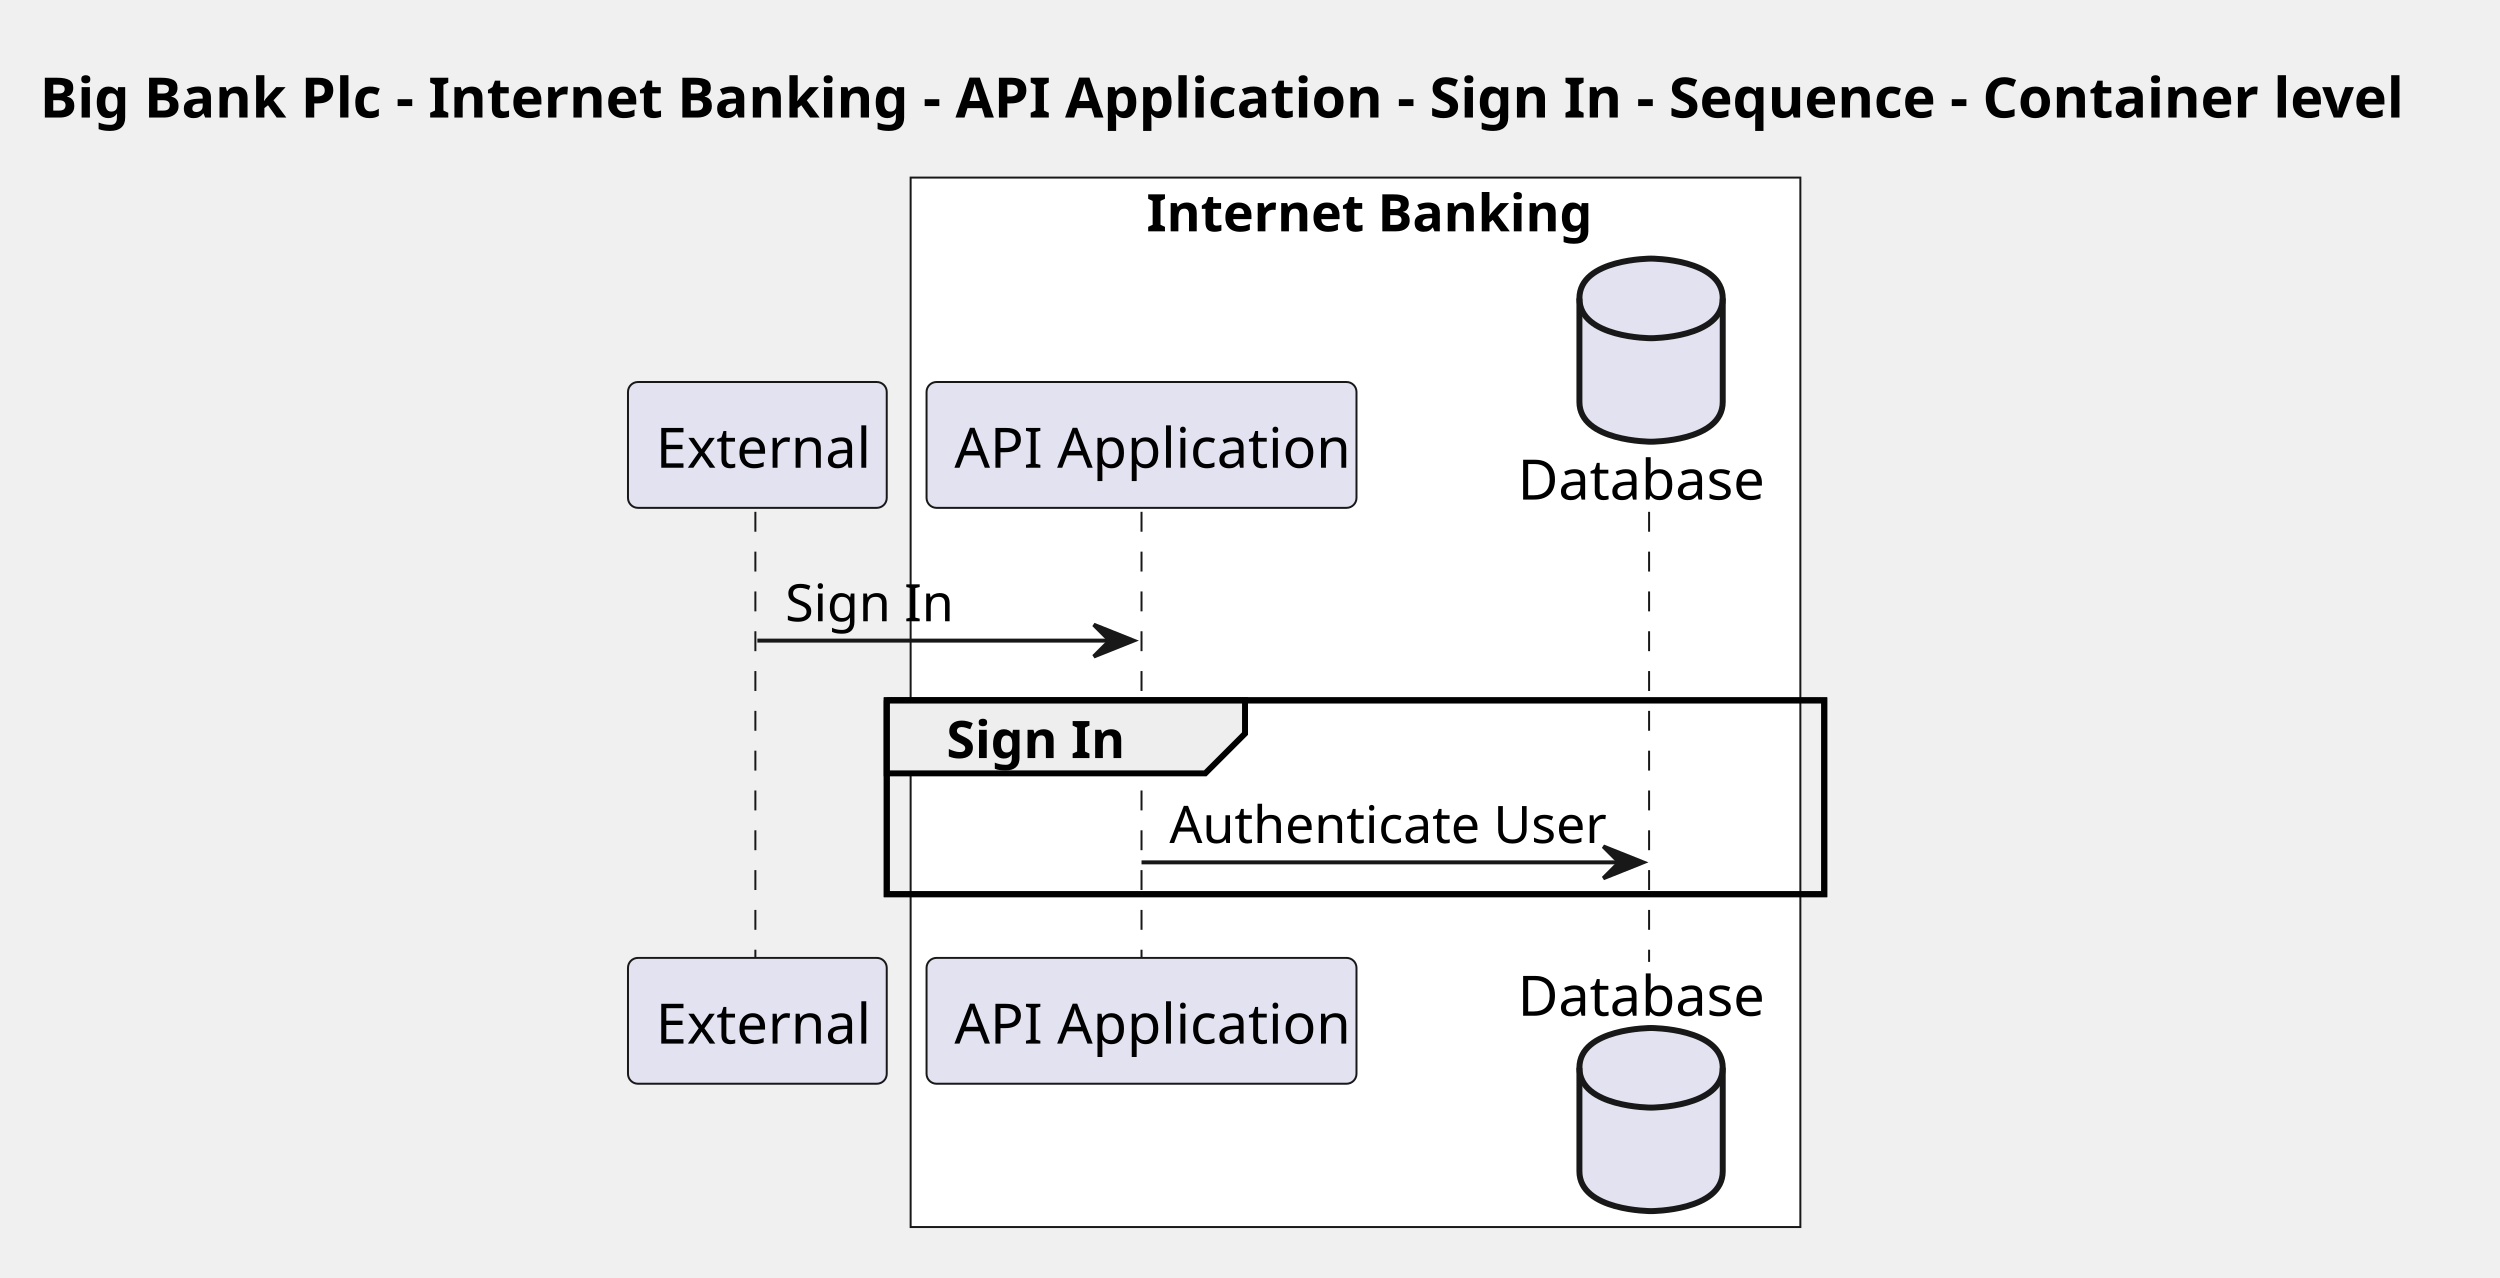
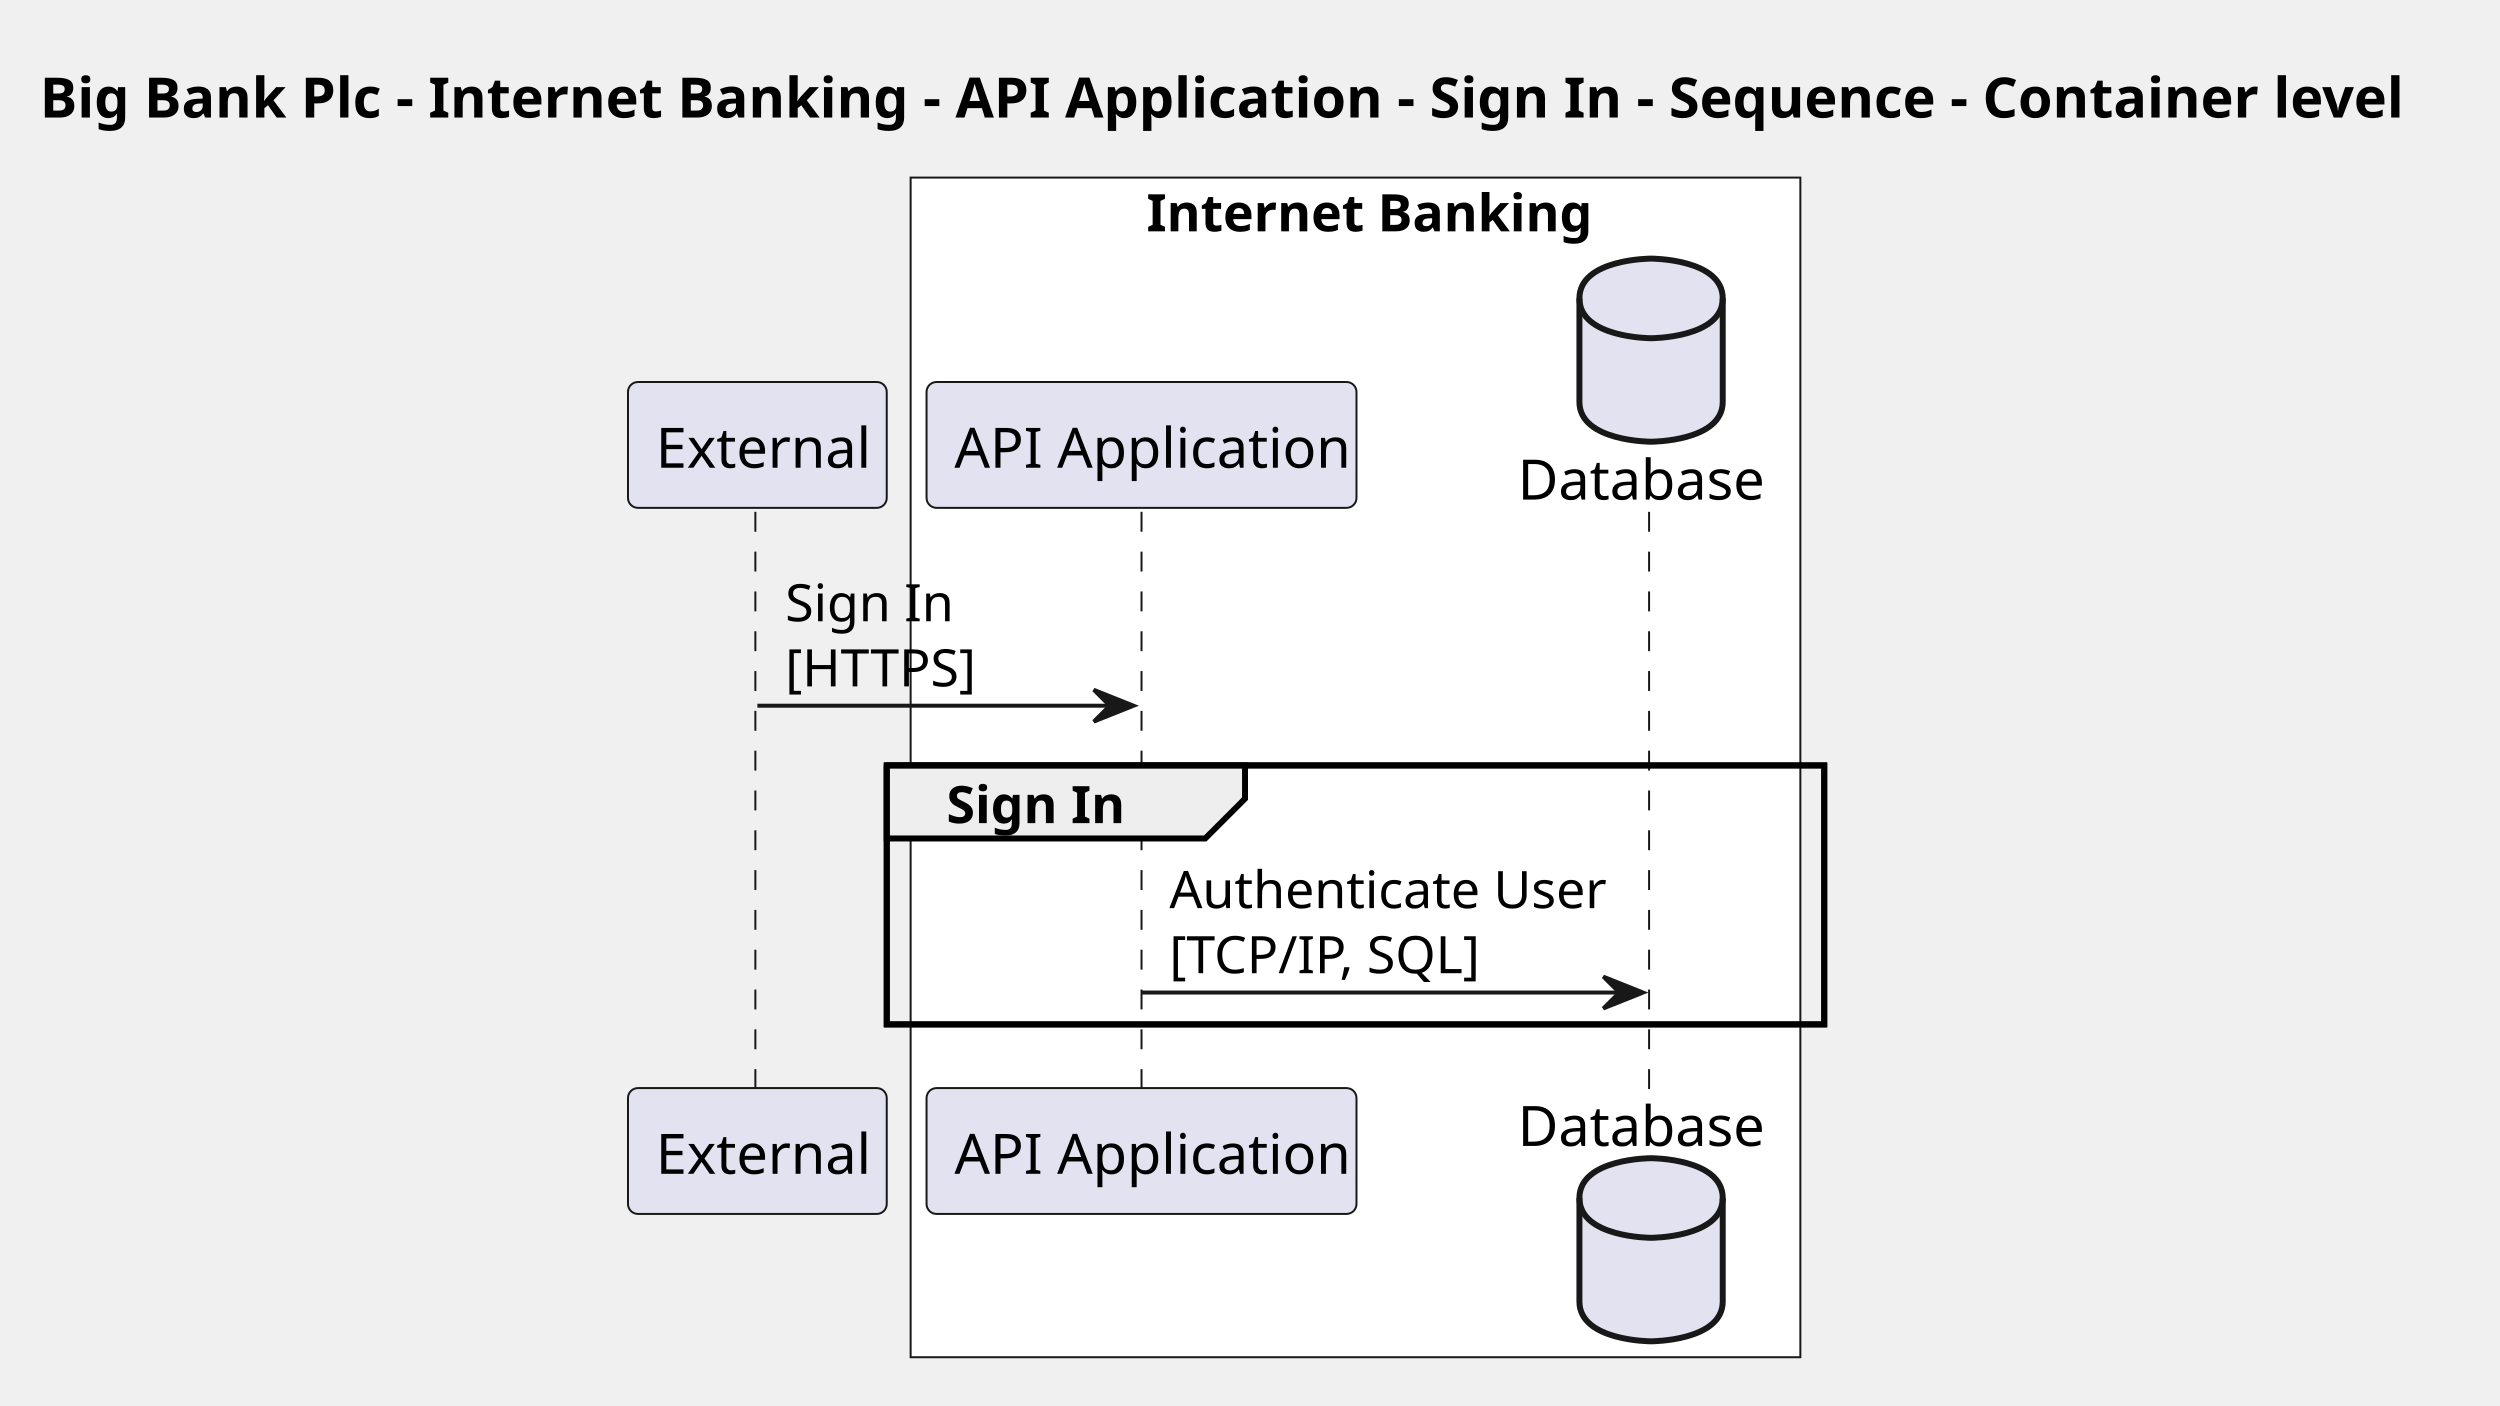
- <svg xmlns="http://www.w3.org/2000/svg" contentStyleType="text/css" height="321px" preserveAspectRatio="none" style="width:628px;height:321px;background:#FFFFFF;" version="1.1" viewBox="0 0 628 321" width="628px" zoomAndPan="magnify">
+ <svg xmlns="http://www.w3.org/2000/svg" contentStyleType="text/css" height="353px" preserveAspectRatio="none" style="width:628px;height:353px;background:#FFFFFF;" version="1.1" viewBox="0 0 628 353" width="628px" zoomAndPan="magnify">
  <defs />
  <g>
    <text fill="#000000" font-family="sans-serif" font-size="14" font-weight="bold" lengthAdjust="spacing" textLength="600" x="10" y="29.533">Big Bank Plc - Internet Banking - API Application - Sign In - Sequence - Container level</text>
-     <rect fill="#FFFFFF" height="263.625" style="stroke:#181818;stroke-width:0.5;" width="223.5" x="228.75" y="44.609" />
+     <rect fill="#FFFFFF" height="296.328" style="stroke:#181818;stroke-width:0.5;" width="223.5" x="228.75" y="44.609" />
    <text fill="#000000" font-family="sans-serif" font-size="13" font-weight="bold" lengthAdjust="spacing" textLength="105" x="288" y="58.105">Internet Banking</text>
-     <rect fill="none" height="48.703" style="stroke:#000000;stroke-width:1.5;" width="235.5" x="222.75" y="175.922" />
-     <line style="stroke:#181818;stroke-width:0.5;stroke-dasharray:5.0,5.0;" x1="189.75" x2="189.75" y1="128.57" y2="241.625" />
-     <line style="stroke:#181818;stroke-width:0.5;stroke-dasharray:5.0,5.0;" x1="286.75" x2="286.75" y1="128.57" y2="241.625" />
-     <line style="stroke:#181818;stroke-width:0.5;stroke-dasharray:5.0,5.0;" x1="414.25" x2="414.25" y1="128.57" y2="241.625" />
+     <rect fill="none" height="65.055" style="stroke:#000000;stroke-width:1.5;" width="235.5" x="222.75" y="192.273" />
+     <line style="stroke:#181818;stroke-width:0.5;stroke-dasharray:5.0,5.0;" x1="189.75" x2="189.75" y1="128.57" y2="274.328" />
+     <line style="stroke:#181818;stroke-width:0.5;stroke-dasharray:5.0,5.0;" x1="286.75" x2="286.75" y1="128.57" y2="274.328" />
+     <line style="stroke:#181818;stroke-width:0.5;stroke-dasharray:5.0,5.0;" x1="414.25" x2="414.25" y1="128.57" y2="274.328" />
    <rect fill="#E2E2F0" height="31.609" rx="2.5" ry="2.5" style="stroke:#181818;stroke-width:0.5;" width="65" x="157.75" y="95.961" />
    <text fill="#000000" font-family="sans-serif" font-size="14" lengthAdjust="spacing" textLength="51" x="164.75" y="117.494">External</text>
-     <rect fill="#E2E2F0" height="31.609" rx="2.5" ry="2.5" style="stroke:#181818;stroke-width:0.5;" width="65" x="157.75" y="240.625" />
-     <text fill="#000000" font-family="sans-serif" font-size="14" lengthAdjust="spacing" textLength="51" x="164.75" y="262.158">External</text>
+     <rect fill="#E2E2F0" height="31.609" rx="2.5" ry="2.5" style="stroke:#181818;stroke-width:0.5;" width="65" x="157.75" y="273.328" />
+     <text fill="#000000" font-family="sans-serif" font-size="14" lengthAdjust="spacing" textLength="51" x="164.75" y="294.861">External</text>
    <rect fill="#E2E2F0" height="31.609" rx="2.5" ry="2.5" style="stroke:#181818;stroke-width:0.5;" width="108" x="232.75" y="95.961" />
    <text fill="#000000" font-family="sans-serif" font-size="14" lengthAdjust="spacing" textLength="94" x="239.75" y="117.494">API Application</text>
-     <rect fill="#E2E2F0" height="31.609" rx="2.5" ry="2.5" style="stroke:#181818;stroke-width:0.5;" width="108" x="232.75" y="240.625" />
-     <text fill="#000000" font-family="sans-serif" font-size="14" lengthAdjust="spacing" textLength="94" x="239.75" y="262.158">API Application</text>
+     <rect fill="#E2E2F0" height="31.609" rx="2.5" ry="2.5" style="stroke:#181818;stroke-width:0.5;" width="108" x="232.75" y="273.328" />
+     <text fill="#000000" font-family="sans-serif" font-size="14" lengthAdjust="spacing" textLength="94" x="239.75" y="294.861">API Application</text>
    <text fill="#000000" font-family="sans-serif" font-size="14" lengthAdjust="spacing" textLength="61" x="381.25" y="125.494">Database</text>
    <path d="M396.75,74.961 C396.75,64.961 414.75,64.961 414.75,64.961 C414.75,64.961 432.75,64.961 432.75,74.961 L432.75,100.961 C432.75,110.961 414.75,110.961 414.75,110.961 C414.75,110.961 396.75,110.961 396.75,100.961 L396.75,74.961 " fill="#E2E2F0" style="stroke:#181818;stroke-width:1.5;" />
    <path d="M396.75,74.961 C396.75,84.961 414.75,84.961 414.75,84.961 C414.75,84.961 432.75,84.961 432.75,74.961 " fill="none" style="stroke:#181818;stroke-width:1.5;" />
-     <text fill="#000000" font-family="sans-serif" font-size="14" lengthAdjust="spacing" textLength="61" x="381.25" y="255.158">Database</text>
-     <path d="M396.75,268.234 C396.75,258.234 414.75,258.234 414.75,258.234 C414.75,258.234 432.75,258.234 432.75,268.234 L432.75,294.234 C432.75,304.234 414.75,304.234 414.75,304.234 C414.75,304.234 396.75,304.234 396.75,294.234 L396.75,268.234 " fill="#E2E2F0" style="stroke:#181818;stroke-width:1.5;" />
-     <path d="M396.75,268.234 C396.75,278.234 414.75,278.234 414.75,278.234 C414.75,278.234 432.75,278.234 432.75,268.234 " fill="none" style="stroke:#181818;stroke-width:1.5;" />
-     <polygon fill="#181818" points="274.75,156.922,284.75,160.922,274.75,164.922,278.75,160.922" style="stroke:#181818;stroke-width:1.0;" />
-     <line style="stroke:#181818;stroke-width:1.0;" x1="190.25" x2="280.75" y1="160.922" y2="160.922" />
+     <text fill="#000000" font-family="sans-serif" font-size="14" lengthAdjust="spacing" textLength="61" x="381.25" y="287.861">Database</text>
+     <path d="M396.75,300.938 C396.75,290.938 414.75,290.938 414.75,290.938 C414.75,290.938 432.75,290.938 432.75,300.938 L432.75,326.938 C432.75,336.938 414.75,336.938 414.75,336.938 C414.75,336.938 396.75,336.938 396.75,326.938 L396.75,300.938 " fill="#E2E2F0" style="stroke:#181818;stroke-width:1.5;" />
+     <path d="M396.75,300.938 C396.75,310.938 414.75,310.938 414.75,310.938 C414.75,310.938 432.75,310.938 432.75,300.938 " fill="none" style="stroke:#181818;stroke-width:1.5;" />
+     <polygon fill="#181818" points="274.75,173.273,284.75,177.273,274.75,181.273,278.75,177.273" style="stroke:#181818;stroke-width:1.0;" />
+     <line style="stroke:#181818;stroke-width:1.0;" x1="190.25" x2="280.75" y1="177.273" y2="177.273" />
    <text fill="#000000" font-family="sans-serif" font-size="13" lengthAdjust="spacing" textLength="40" x="197.25" y="156.065">Sign In</text>
-     <path d="M222.75,175.922 L312.75,175.922 L312.75,184.273 L302.75,194.273 L222.75,194.273 L222.75,175.922 " fill="#EEEEEE" style="stroke:#000000;stroke-width:1.5;" />
-     <rect fill="none" height="48.703" style="stroke:#000000;stroke-width:1.5;" width="235.5" x="222.75" y="175.922" />
-     <text fill="#000000" font-family="sans-serif" font-size="13" font-weight="bold" lengthAdjust="spacing" textLength="45" x="237.75" y="190.417">Sign In</text>
-     <polygon fill="#181818" points="402.75,212.625,412.75,216.625,402.75,220.625,406.75,216.625" style="stroke:#181818;stroke-width:1.0;" />
-     <line style="stroke:#181818;stroke-width:1.0;" x1="286.75" x2="408.75" y1="216.625" y2="216.625" />
-     <text fill="#000000" font-family="sans-serif" font-size="13" lengthAdjust="spacing" textLength="104" x="293.75" y="211.769">Authenticate User</text>
+     <text fill="#000000" font-family="sans-serif" font-size="13" lengthAdjust="spacing" textLength="49" x="197.25" y="172.417">[HTTPS]</text>
+     <path d="M222.75,192.273 L312.75,192.273 L312.75,200.625 L302.75,210.625 L222.75,210.625 L222.75,192.273 " fill="#EEEEEE" style="stroke:#000000;stroke-width:1.5;" />
+     <rect fill="none" height="65.055" style="stroke:#000000;stroke-width:1.5;" width="235.5" x="222.75" y="192.273" />
+     <text fill="#000000" font-family="sans-serif" font-size="13" font-weight="bold" lengthAdjust="spacing" textLength="45" x="237.75" y="206.769">Sign In</text>
+     <polygon fill="#181818" points="402.75,245.328,412.75,249.328,402.75,253.328,406.75,249.328" style="stroke:#181818;stroke-width:1.0;" />
+     <line style="stroke:#181818;stroke-width:1.0;" x1="286.75" x2="408.75" y1="249.328" y2="249.328" />
+     <text fill="#000000" font-family="sans-serif" font-size="13" lengthAdjust="spacing" textLength="104" x="293.75" y="228.12">Authenticate User</text>
+     <text fill="#000000" font-family="sans-serif" font-size="13" lengthAdjust="spacing" textLength="83" x="293.75" y="244.472">[TCP/IP, SQL]</text>
  </g>
</svg>
